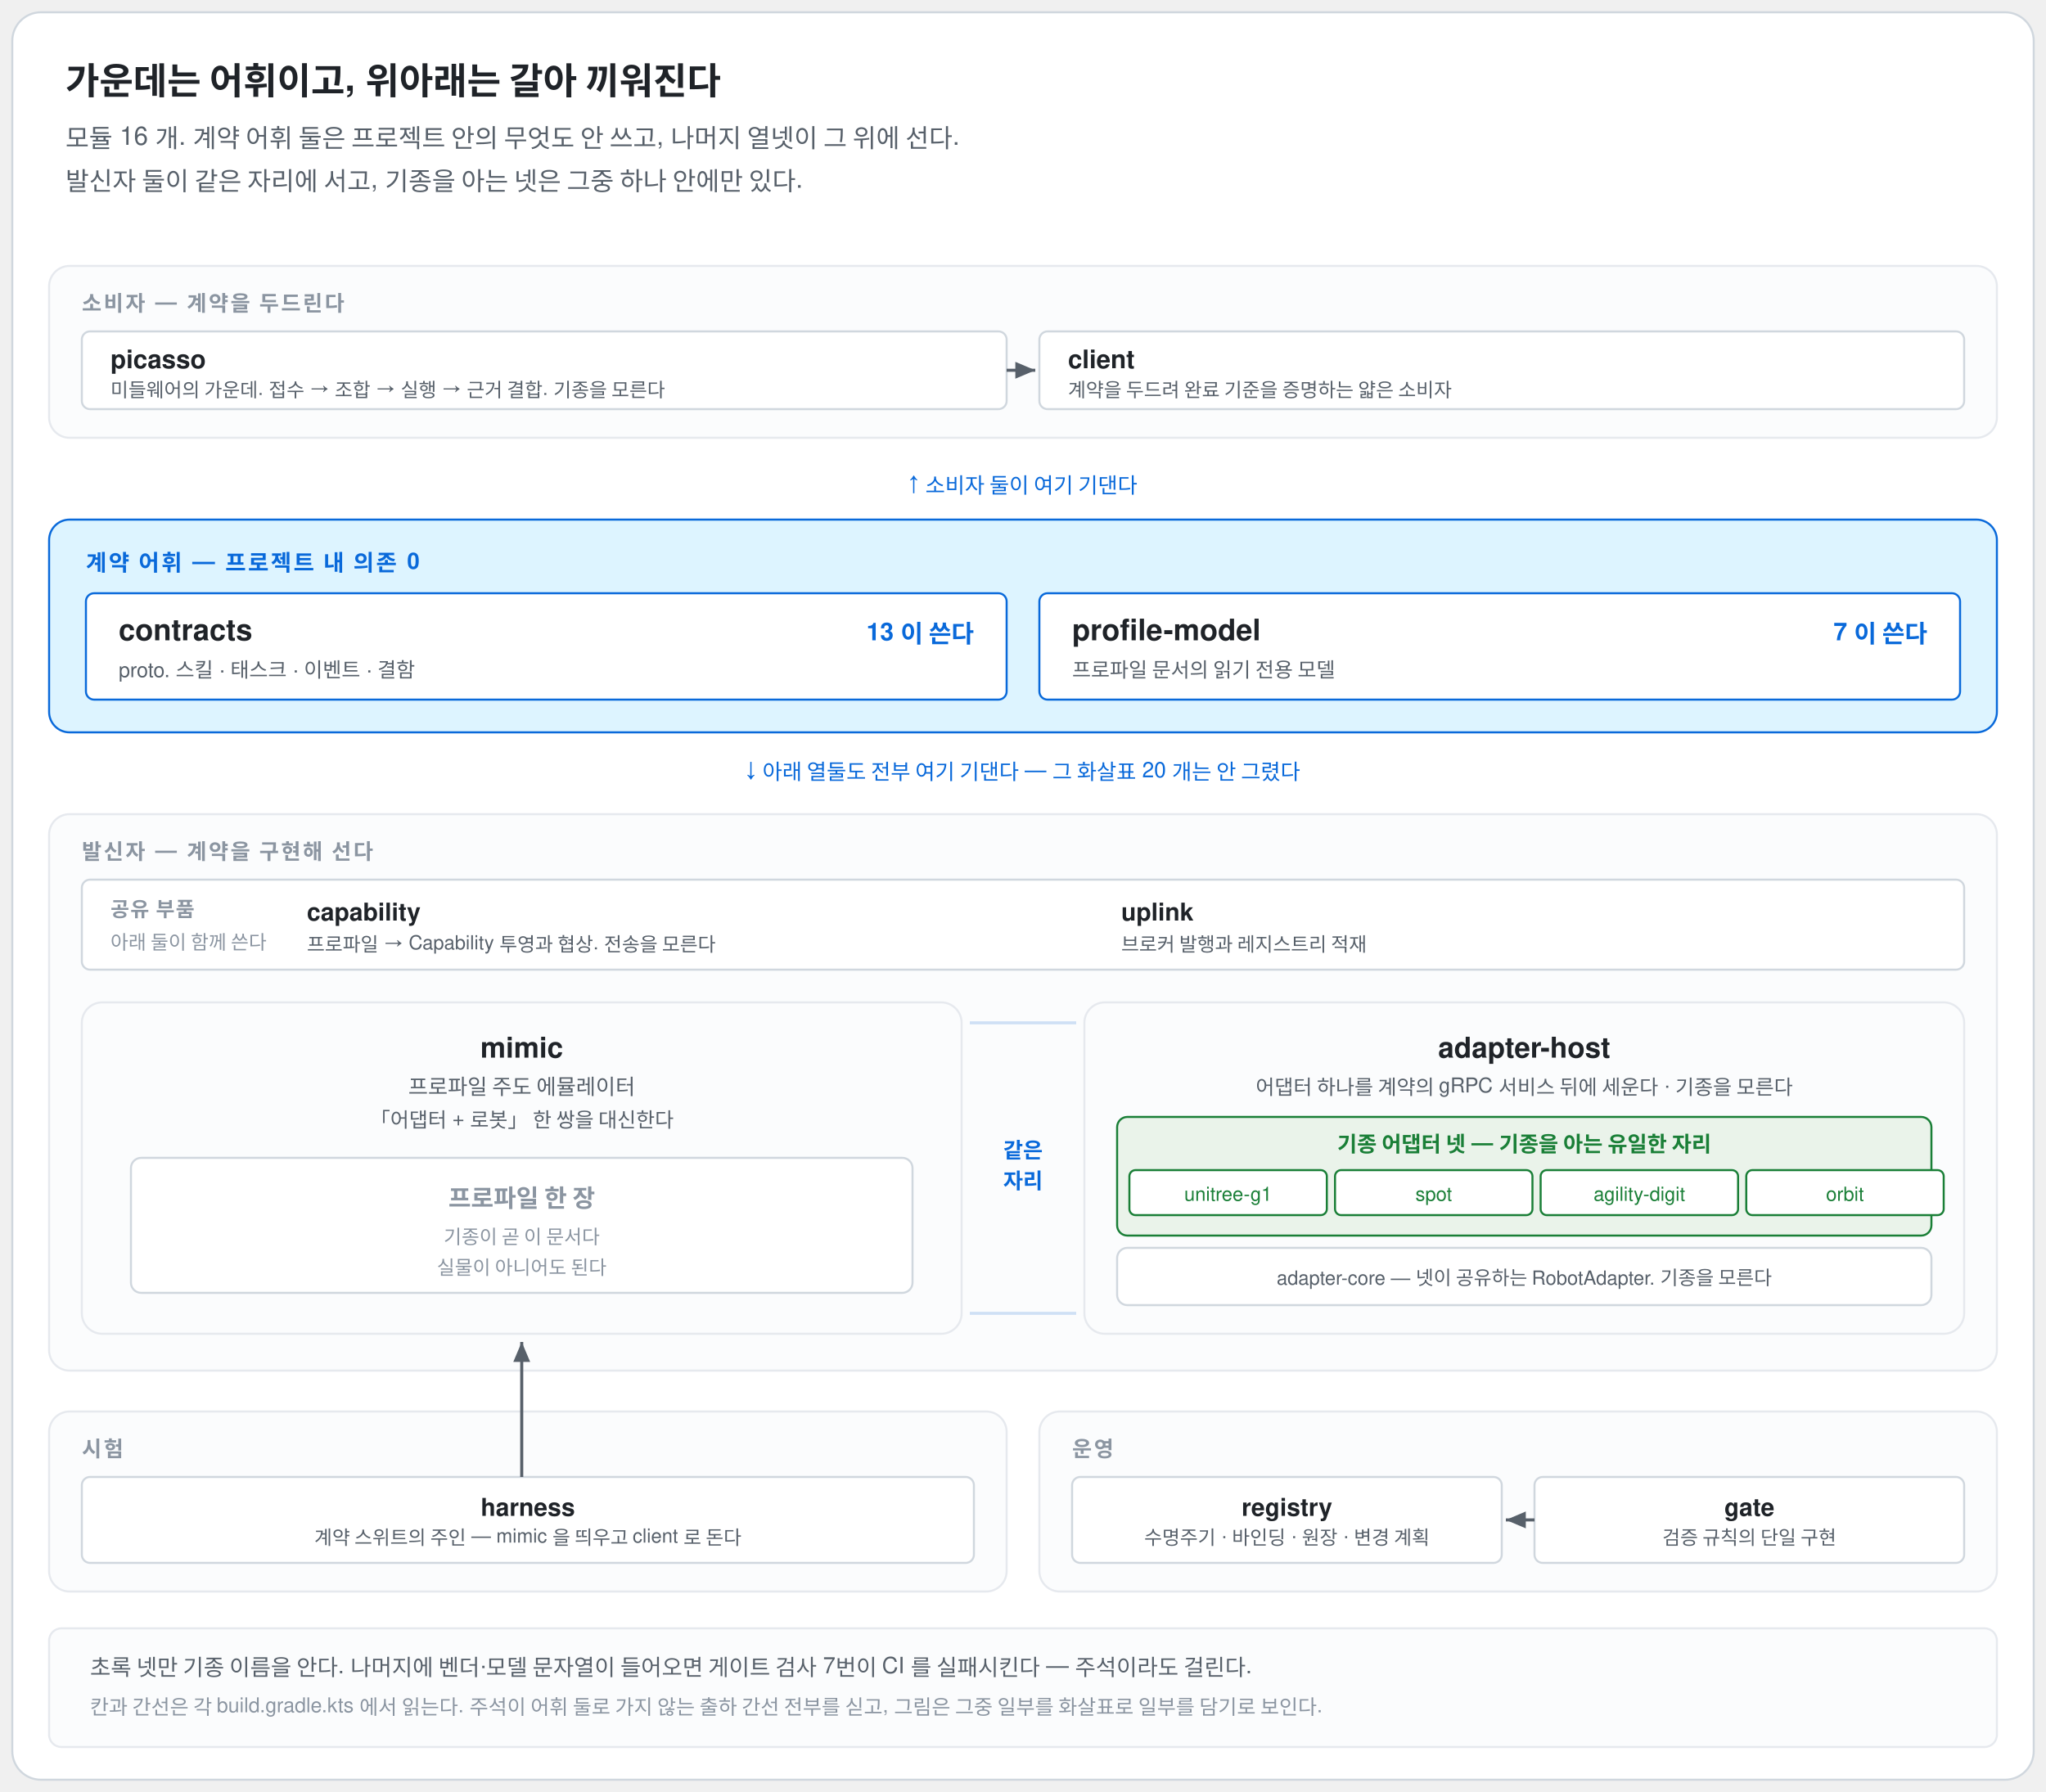
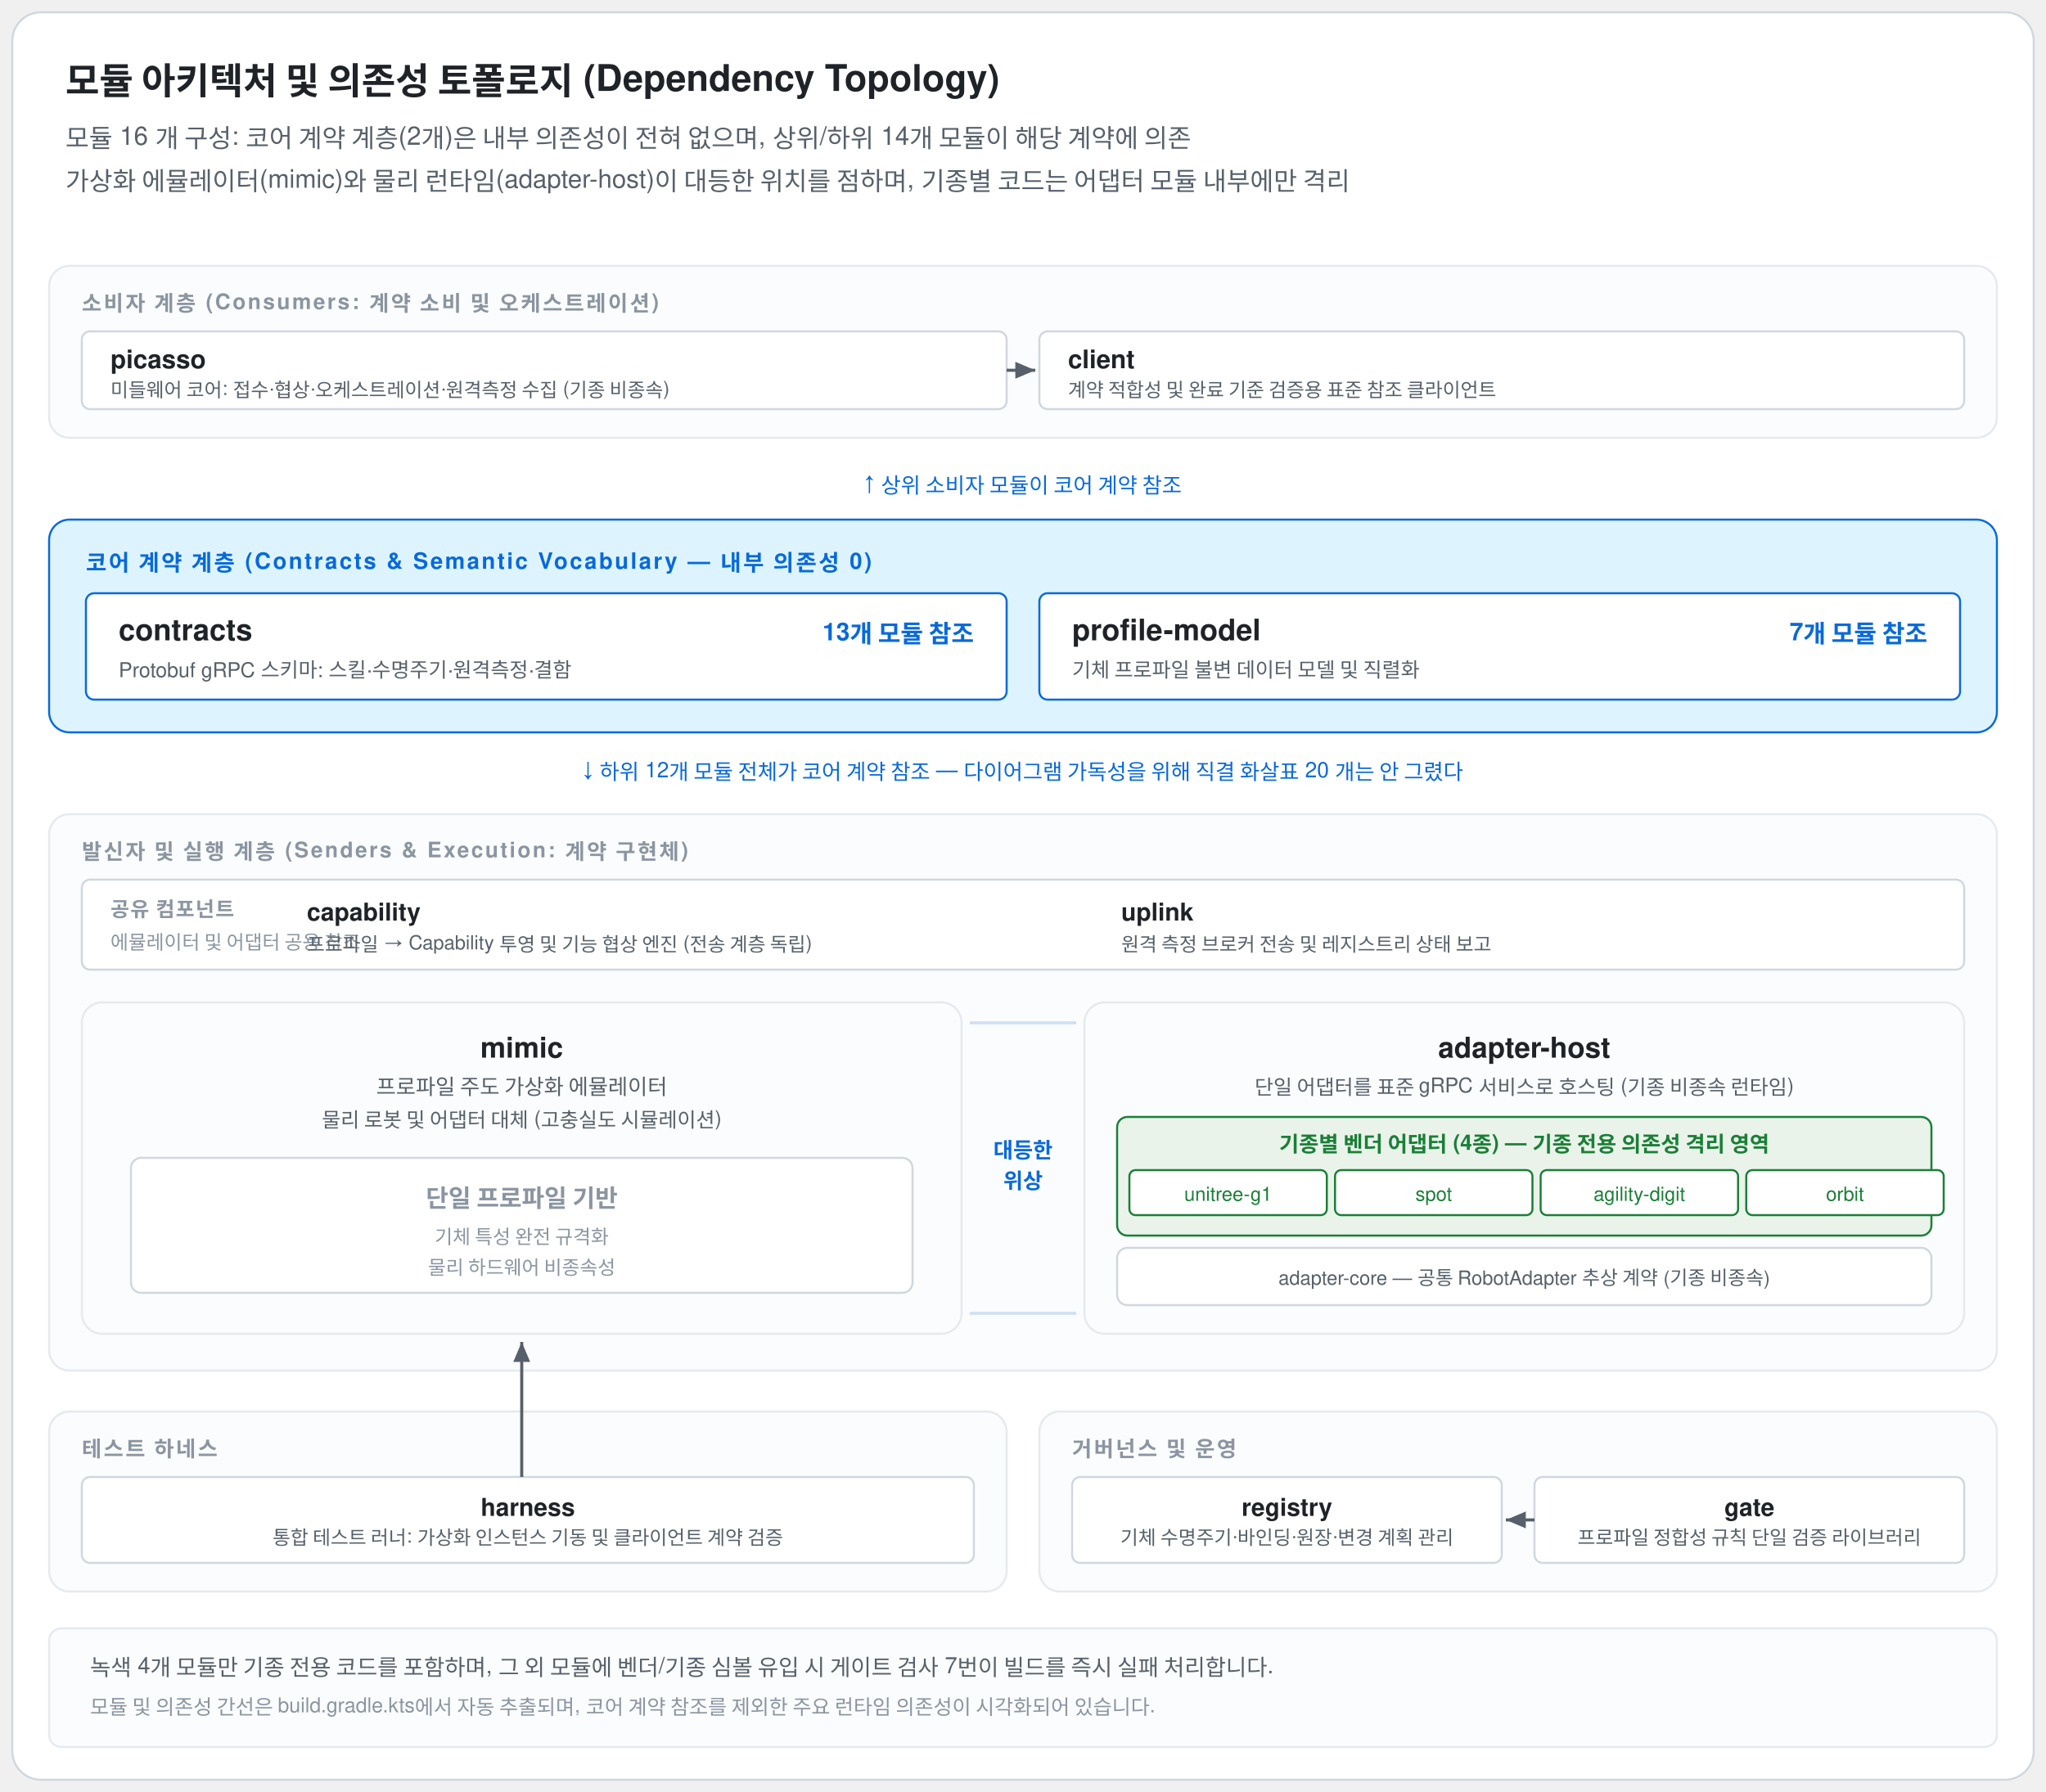
<svg xmlns="http://www.w3.org/2000/svg" width="1000" height="876" viewBox="0 0 1000 876" font-family="Malgun Gothic,Apple SD Gothic Neo,Noto Sans KR,Segoe UI,-apple-system,Helvetica,Arial,sans-serif">
  <defs>
    <marker id="am" markerWidth="8" markerHeight="8" refX="6.5" refY="2.75" orient="auto">
      <path d="M0,0 L6.5,2.75 L0,5.5 Z" fill="#57606a" />
    </marker>
  </defs>
  <rect x="6" y="6" width="988" height="864" rx="14" fill="#ffffff" stroke="#d0d7de" />
-   <text x="32" y="46" font-size="18" font-weight="600" fill="#1f2328">가운데는 어휘이고, 위아래는 갈아 끼워진다</text>
-   <text x="32" y="72" font-size="12.5" fill="#57606a">모듈 16 개. 계약 어휘 둘은 프로젝트 안의 무엇도 안 쓰고, 나머지 열넷이 그 위에 선다.</text>
-   <text x="32" y="93" font-size="12.5" fill="#57606a">발신자 둘이 같은 자리에 서고, 기종을 아는 넷은 그중 하나 안에만 있다.</text>
+   <text x="32" y="46" font-size="18" font-weight="600" fill="#1f2328">모듈 아키텍처 및 의존성 토폴로지 (Dependency Topology)</text>
+   <text x="32" y="72" font-size="12.5" fill="#57606a">모듈 16 개 구성: 코어 계약 계층(2개)은 내부 의존성이 전혀 없으며, 상위/하위 14개 모듈이 해당 계약에 의존</text>
+   <text x="32" y="93" font-size="12.5" fill="#57606a">가상화 에뮬레이터(mimic)와 물리 런타임(adapter-host)이 대등한 위치를 점하며, 기종별 코드는 어댑터 모듈 내부에만 격리</text>
  <rect x="24" y="130" width="952" height="84" rx="10" fill="#fbfcfd" stroke="#e6e9ee" />
-   <text x="40" y="152" font-size="10.5" font-weight="700" letter-spacing="1" fill="#8b95a1">소비자 — 계약을 두드린다</text>
+   <text x="40" y="152" font-size="10.5" font-weight="700" letter-spacing="1" fill="#8b95a1">소비자 계층 (Consumers: 계약 소비 및 오케스트레이션)</text>
  <rect x="40" y="162" width="452" height="38" rx="4" fill="#ffffff" stroke="#d0d7de" />
  <text x="54" y="180" font-size="12.5" font-weight="600" fill="#1f2328">picasso</text>
-   <text x="54" y="194" font-size="9.5" fill="#57606a">미들웨어의 가운데. 접수 → 조합 → 실행 → 근거 결합. 기종을 모른다</text>
+   <text x="54" y="194" font-size="9.5" fill="#57606a">미들웨어 코어: 접수·협상·오케스트레이션·원격측정 수집 (기종 비종속)</text>
  <rect x="508" y="162" width="452" height="38" rx="4" fill="#ffffff" stroke="#d0d7de" />
  <text x="522" y="180" font-size="12.5" font-weight="600" fill="#1f2328">client</text>
-   <text x="522" y="194" font-size="9.5" fill="#57606a">계약을 두드려 완료 기준을 증명하는 얇은 소비자</text>
+   <text x="522" y="194" font-size="9.5" fill="#57606a">계약 적합성 및 완료 기준 검증용 표준 참조 클라이언트</text>
  <polyline points="492,181 506,181" fill="none" stroke="#57606a" stroke-width="1.5" marker-end="url(#am)" />
  <rect x="24" y="254" width="952" height="104" rx="10" fill="#ddf4ff" stroke="#0969da" />
-   <text x="42" y="279" font-size="11" font-weight="700" letter-spacing="1" fill="#0969da">계약 어휘 — 프로젝트 내 의존 0</text>
+   <text x="42" y="279" font-size="11" font-weight="700" letter-spacing="1" fill="#0969da">코어 계약 계층 (Contracts &amp; Semantic Vocabulary — 내부 의존성 0)</text>
  <rect x="42" y="290" width="450" height="52" rx="4" fill="#ffffff" stroke="#0969da" />
  <text x="58" y="313" font-size="14.5" font-weight="600" fill="#1f2328">contracts</text>
-   <text x="58" y="331" font-size="10" fill="#57606a">proto. 스킬 · 태스크 · 이벤트 · 결함</text>
-   <text x="476" y="313" font-size="12" font-weight="600" text-anchor="end" fill="#0969da">13 이 쓴다</text>
+   <text x="58" y="331" font-size="10" fill="#57606a">Protobuf gRPC 스키마: 스킬·수명주기·원격측정·결함</text>
+   <text x="476" y="313" font-size="12" font-weight="600" text-anchor="end" fill="#0969da">13개 모듈 참조</text>
  <rect x="508" y="290" width="450" height="52" rx="4" fill="#ffffff" stroke="#0969da" />
  <text x="524" y="313" font-size="14.5" font-weight="600" fill="#1f2328">profile-model</text>
-   <text x="524" y="331" font-size="10" fill="#57606a">프로파일 문서의 읽기 전용 모델</text>
-   <text x="942" y="313" font-size="12" font-weight="600" text-anchor="end" fill="#0969da">7 이 쓴다</text>
-   <text x="500" y="240" font-size="10.5" text-anchor="middle" fill="#0969da">↑ 소비자 둘이 여기 기댄다</text>
-   <text x="500" y="380" font-size="10.5" text-anchor="middle" fill="#0969da">↓ 아래 열둘도 전부 여기 기댄다 — 그 화살표 20 개는 안 그렸다</text>
+   <text x="524" y="331" font-size="10" fill="#57606a">기체 프로파일 불변 데이터 모델 및 직렬화</text>
+   <text x="942" y="313" font-size="12" font-weight="600" text-anchor="end" fill="#0969da">7개 모듈 참조</text>
+   <text x="500" y="240" font-size="10.5" text-anchor="middle" fill="#0969da">↑ 상위 소비자 모듈이 코어 계약 참조</text>
+   <text x="500" y="380" font-size="10.5" text-anchor="middle" fill="#0969da">↓ 하위 12개 모듈 전체가 코어 계약 참조 — 다이어그램 가독성을 위해 직결 화살표 20 개는 안 그렸다</text>
  <rect x="24" y="398" width="952" height="272" rx="10" fill="#fbfcfd" stroke="#e6e9ee" />
-   <text x="40" y="420" font-size="10.5" font-weight="700" letter-spacing="1" fill="#8b95a1">발신자 — 계약을 구현해 선다</text>
+   <text x="40" y="420" font-size="10.5" font-weight="700" letter-spacing="1" fill="#8b95a1">발신자 및 실행 계층 (Senders &amp; Execution: 계약 구현체)</text>
  <rect x="40" y="430" width="920" height="44" rx="4" fill="#ffffff" stroke="#d0d7de" />
-   <text x="54" y="448" font-size="10" font-weight="700" letter-spacing="0.5" fill="#8b95a1">공유 부품</text>
-   <text x="54" y="464" font-size="9.5" fill="#8b95a1">아래 둘이 함께 쓴다</text>
+   <text x="54" y="448" font-size="10" font-weight="700" letter-spacing="0.5" fill="#8b95a1">공유 컴포넌트</text>
+   <text x="54" y="464" font-size="9.5" fill="#8b95a1">에뮬레이터 및 어댑터 공용 참조</text>
  <text x="150" y="450" font-size="12" font-weight="600" fill="#1f2328">capability</text>
-   <text x="150" y="465" font-size="9.5" fill="#57606a">프로파일 → Capability 투영과 협상. 전송을 모른다</text>
+   <text x="150" y="465" font-size="9.5" fill="#57606a">프로파일 → Capability 투영 및 기능 협상 엔진 (전송 계층 독립)</text>
  <text x="548" y="450" font-size="12" font-weight="600" fill="#1f2328">uplink</text>
-   <text x="548" y="465" font-size="9.5" fill="#57606a">브로커 발행과 레지스트리 적재</text>
+   <text x="548" y="465" font-size="9.5" fill="#57606a">원격 측정 브로커 전송 및 레지스트리 상태 보고</text>
  <rect x="40" y="490" width="430" height="162" rx="10" fill="#fbfcfd" stroke="#e6e9ee" />
  <text x="255" y="517" font-size="14" font-weight="600" text-anchor="middle" fill="#1f2328">mimic</text>
-   <text x="255" y="535" font-size="10.5" text-anchor="middle" fill="#57606a">프로파일 주도 에뮬레이터</text>
-   <text x="255" y="551" font-size="10" text-anchor="middle" fill="#57606a">「어댑터 + 로봇」 한 쌍을 대신한다</text>
+   <text x="255" y="535" font-size="10.5" text-anchor="middle" fill="#57606a">프로파일 주도 가상화 에뮬레이터</text>
+   <text x="255" y="551" font-size="10" text-anchor="middle" fill="#57606a">물리 로봇 및 어댑터 대체 (고충실도 시뮬레이션)</text>
  <rect x="64" y="566" width="382" height="66" rx="5" fill="#ffffff" stroke="#d0d7de" />
-   <text x="255" y="590" font-size="12" font-weight="600" text-anchor="middle" fill="#8b95a1">프로파일 한 장</text>
-   <text x="255" y="608" font-size="9.5" text-anchor="middle" fill="#8b95a1">기종이 곧 이 문서다</text>
-   <text x="255" y="623" font-size="9.5" text-anchor="middle" fill="#8b95a1">실물이 아니어도 된다</text>
+   <text x="255" y="590" font-size="12" font-weight="600" text-anchor="middle" fill="#8b95a1">단일 프로파일 기반</text>
+   <text x="255" y="608" font-size="9.5" text-anchor="middle" fill="#8b95a1">기체 특성 완전 규격화</text>
+   <text x="255" y="623" font-size="9.5" text-anchor="middle" fill="#8b95a1">물리 하드웨어 비종속성</text>
  <rect x="530" y="490" width="430" height="162" rx="10" fill="#fbfcfd" stroke="#e6e9ee" />
  <text x="745" y="517" font-size="14" font-weight="600" text-anchor="middle" fill="#1f2328">adapter-host</text>
-   <text x="745" y="535" font-size="10" text-anchor="middle" fill="#57606a">어댑터 하나를 계약의 gRPC 서비스 뒤에 세운다 · 기종을 모른다</text>
+   <text x="745" y="535" font-size="10" text-anchor="middle" fill="#57606a">단일 어댑터를 표준 gRPC 서비스로 호스팅 (기종 비종속 런타임)</text>
  <rect x="546" y="546" width="398" height="58" rx="5" fill="#eaf3ea" stroke="#1a7f37" />
-   <text x="745" y="563" font-size="10.5" font-weight="600" text-anchor="middle" fill="#1a7f37">기종 어댑터 넷 — 기종을 아는 유일한 자리</text>
+   <text x="745" y="563" font-size="10.5" font-weight="600" text-anchor="middle" fill="#1a7f37">기종별 벤더 어댑터 (4종) — 기종 전용 의존성 격리 영역</text>
  <rect x="552" y="572" width="96.5" height="22" rx="3" fill="#ffffff" stroke="#1a7f37" />
  <text x="600.25" y="587" font-size="9.5" text-anchor="middle" fill="#1a7f37">unitree-g1</text>
  <rect x="652.5" y="572" width="96.5" height="22" rx="3" fill="#ffffff" stroke="#1a7f37" />
  <text x="700.75" y="587" font-size="9.5" text-anchor="middle" fill="#1a7f37">spot</text>
  <rect x="753" y="572" width="96.5" height="22" rx="3" fill="#ffffff" stroke="#1a7f37" />
  <text x="801.25" y="587" font-size="9.5" text-anchor="middle" fill="#1a7f37">agility-digit</text>
  <rect x="853.5" y="572" width="96.5" height="22" rx="3" fill="#ffffff" stroke="#1a7f37" />
  <text x="901.75" y="587" font-size="9.5" text-anchor="middle" fill="#1a7f37">orbit</text>
  <rect x="546" y="610" width="398" height="28" rx="5" fill="#ffffff" stroke="#d0d7de" />
-   <text x="745" y="628" font-size="9.5" text-anchor="middle" fill="#57606a">adapter-core — 넷이 공유하는 RobotAdapter. 기종을 모른다</text>
+   <text x="745" y="628" font-size="9.5" text-anchor="middle" fill="#57606a">adapter-core — 공통 RobotAdapter 추상 계약 (기종 비종속)</text>
  <polyline points="474,500 526,500" fill="none" stroke="#cfe0f5" stroke-width="1.5" />
  <polyline points="474,642 526,642" fill="none" stroke="#cfe0f5" stroke-width="1.5" />
-   <text x="500" y="566" font-size="10.5" font-weight="700" text-anchor="middle" fill="#0969da">같은</text>
-   <text x="500" y="581" font-size="10.5" font-weight="700" text-anchor="middle" fill="#0969da">자리</text>
+   <text x="500" y="566" font-size="10.5" font-weight="700" text-anchor="middle" fill="#0969da">대등한</text>
+   <text x="500" y="581" font-size="10.5" font-weight="700" text-anchor="middle" fill="#0969da">위상</text>
  <rect x="24" y="690" width="468" height="88" rx="10" fill="#fbfcfd" stroke="#e6e9ee" />
-   <text x="40" y="712" font-size="10.5" font-weight="700" letter-spacing="1" fill="#8b95a1">시험</text>
+   <text x="40" y="712" font-size="10.5" font-weight="700" letter-spacing="1" fill="#8b95a1">테스트 하네스</text>
  <rect x="40" y="722" width="436" height="42" rx="4" fill="#ffffff" stroke="#d0d7de" />
  <text x="258" y="741" font-size="12" font-weight="600" text-anchor="middle" fill="#1f2328">harness</text>
-   <text x="258" y="755" font-size="9.5" text-anchor="middle" fill="#57606a">계약 스위트의 주인 — mimic 을 띄우고 client 로 돈다</text>
+   <text x="258" y="755" font-size="9.5" text-anchor="middle" fill="#57606a">통합 테스트 러너: 가상화 인스턴스 기동 및 클라이언트 계약 검증</text>
  <polyline points="255,722 255,656" fill="none" stroke="#57606a" stroke-width="1.5" marker-end="url(#am)" />
  <rect x="508" y="690" width="468" height="88" rx="10" fill="#fbfcfd" stroke="#e6e9ee" />
-   <text x="524" y="712" font-size="10.5" font-weight="700" letter-spacing="1" fill="#8b95a1">운영</text>
+   <text x="524" y="712" font-size="10.5" font-weight="700" letter-spacing="1" fill="#8b95a1">거버넌스 및 운영</text>
  <rect x="524" y="722" width="210" height="42" rx="4" fill="#ffffff" stroke="#d0d7de" />
  <text x="629" y="741" font-size="12" font-weight="600" text-anchor="middle" fill="#1f2328">registry</text>
-   <text x="629" y="755" font-size="9.5" text-anchor="middle" fill="#57606a">수명주기 · 바인딩 · 원장 · 변경 계획</text>
+   <text x="629" y="755" font-size="9.5" text-anchor="middle" fill="#57606a">기체 수명주기·바인딩·원장·변경 계획 관리</text>
  <rect x="750" y="722" width="210" height="42" rx="4" fill="#ffffff" stroke="#d0d7de" />
  <text x="855" y="741" font-size="12" font-weight="600" text-anchor="middle" fill="#1f2328">gate</text>
-   <text x="855" y="755" font-size="9.5" text-anchor="middle" fill="#57606a">검증 규칙의 단일 구현</text>
+   <text x="855" y="755" font-size="9.5" text-anchor="middle" fill="#57606a">프로파일 정합성 규칙 단일 검증 라이브러리</text>
  <polyline points="750,743 736,743" fill="none" stroke="#57606a" stroke-width="1.5" marker-end="url(#am)" />
  <rect x="24" y="796" width="952" height="58" rx="6" fill="#fbfcfd" stroke="#e6e9ee" />
-   <text x="44" y="819" font-size="11" fill="#57606a">초록 넷만 기종 이름을 안다. 나머지에 벤더·모델 문자열이 들어오면 게이트 검사 7번이 CI 를 실패시킨다 — 주석이라도 걸린다.</text>
-   <text x="44" y="838" font-size="10" fill="#8b95a1">칸과 간선은 각 build.gradle.kts 에서 읽는다. 주석이 어휘 둘로 가지 않는 출하 간선 전부를 싣고, 그림은 그중 일부를 화살표로 일부를 담기로 보인다.</text>
+   <text x="44" y="819" font-size="11" fill="#57606a">녹색 4개 모듈만 기종 전용 코드를 포함하며, 그 외 모듈에 벤더/기종 심볼 유입 시 게이트 검사 7번이 빌드를 즉시 실패 처리합니다.</text>
+   <text x="44" y="838" font-size="10" fill="#8b95a1">모듈 및 의존성 간선은 build.gradle.kts에서 자동 추출되며, 코어 계약 참조를 제외한 주요 런타임 의존성이 시각화되어 있습니다.</text>
</svg>
